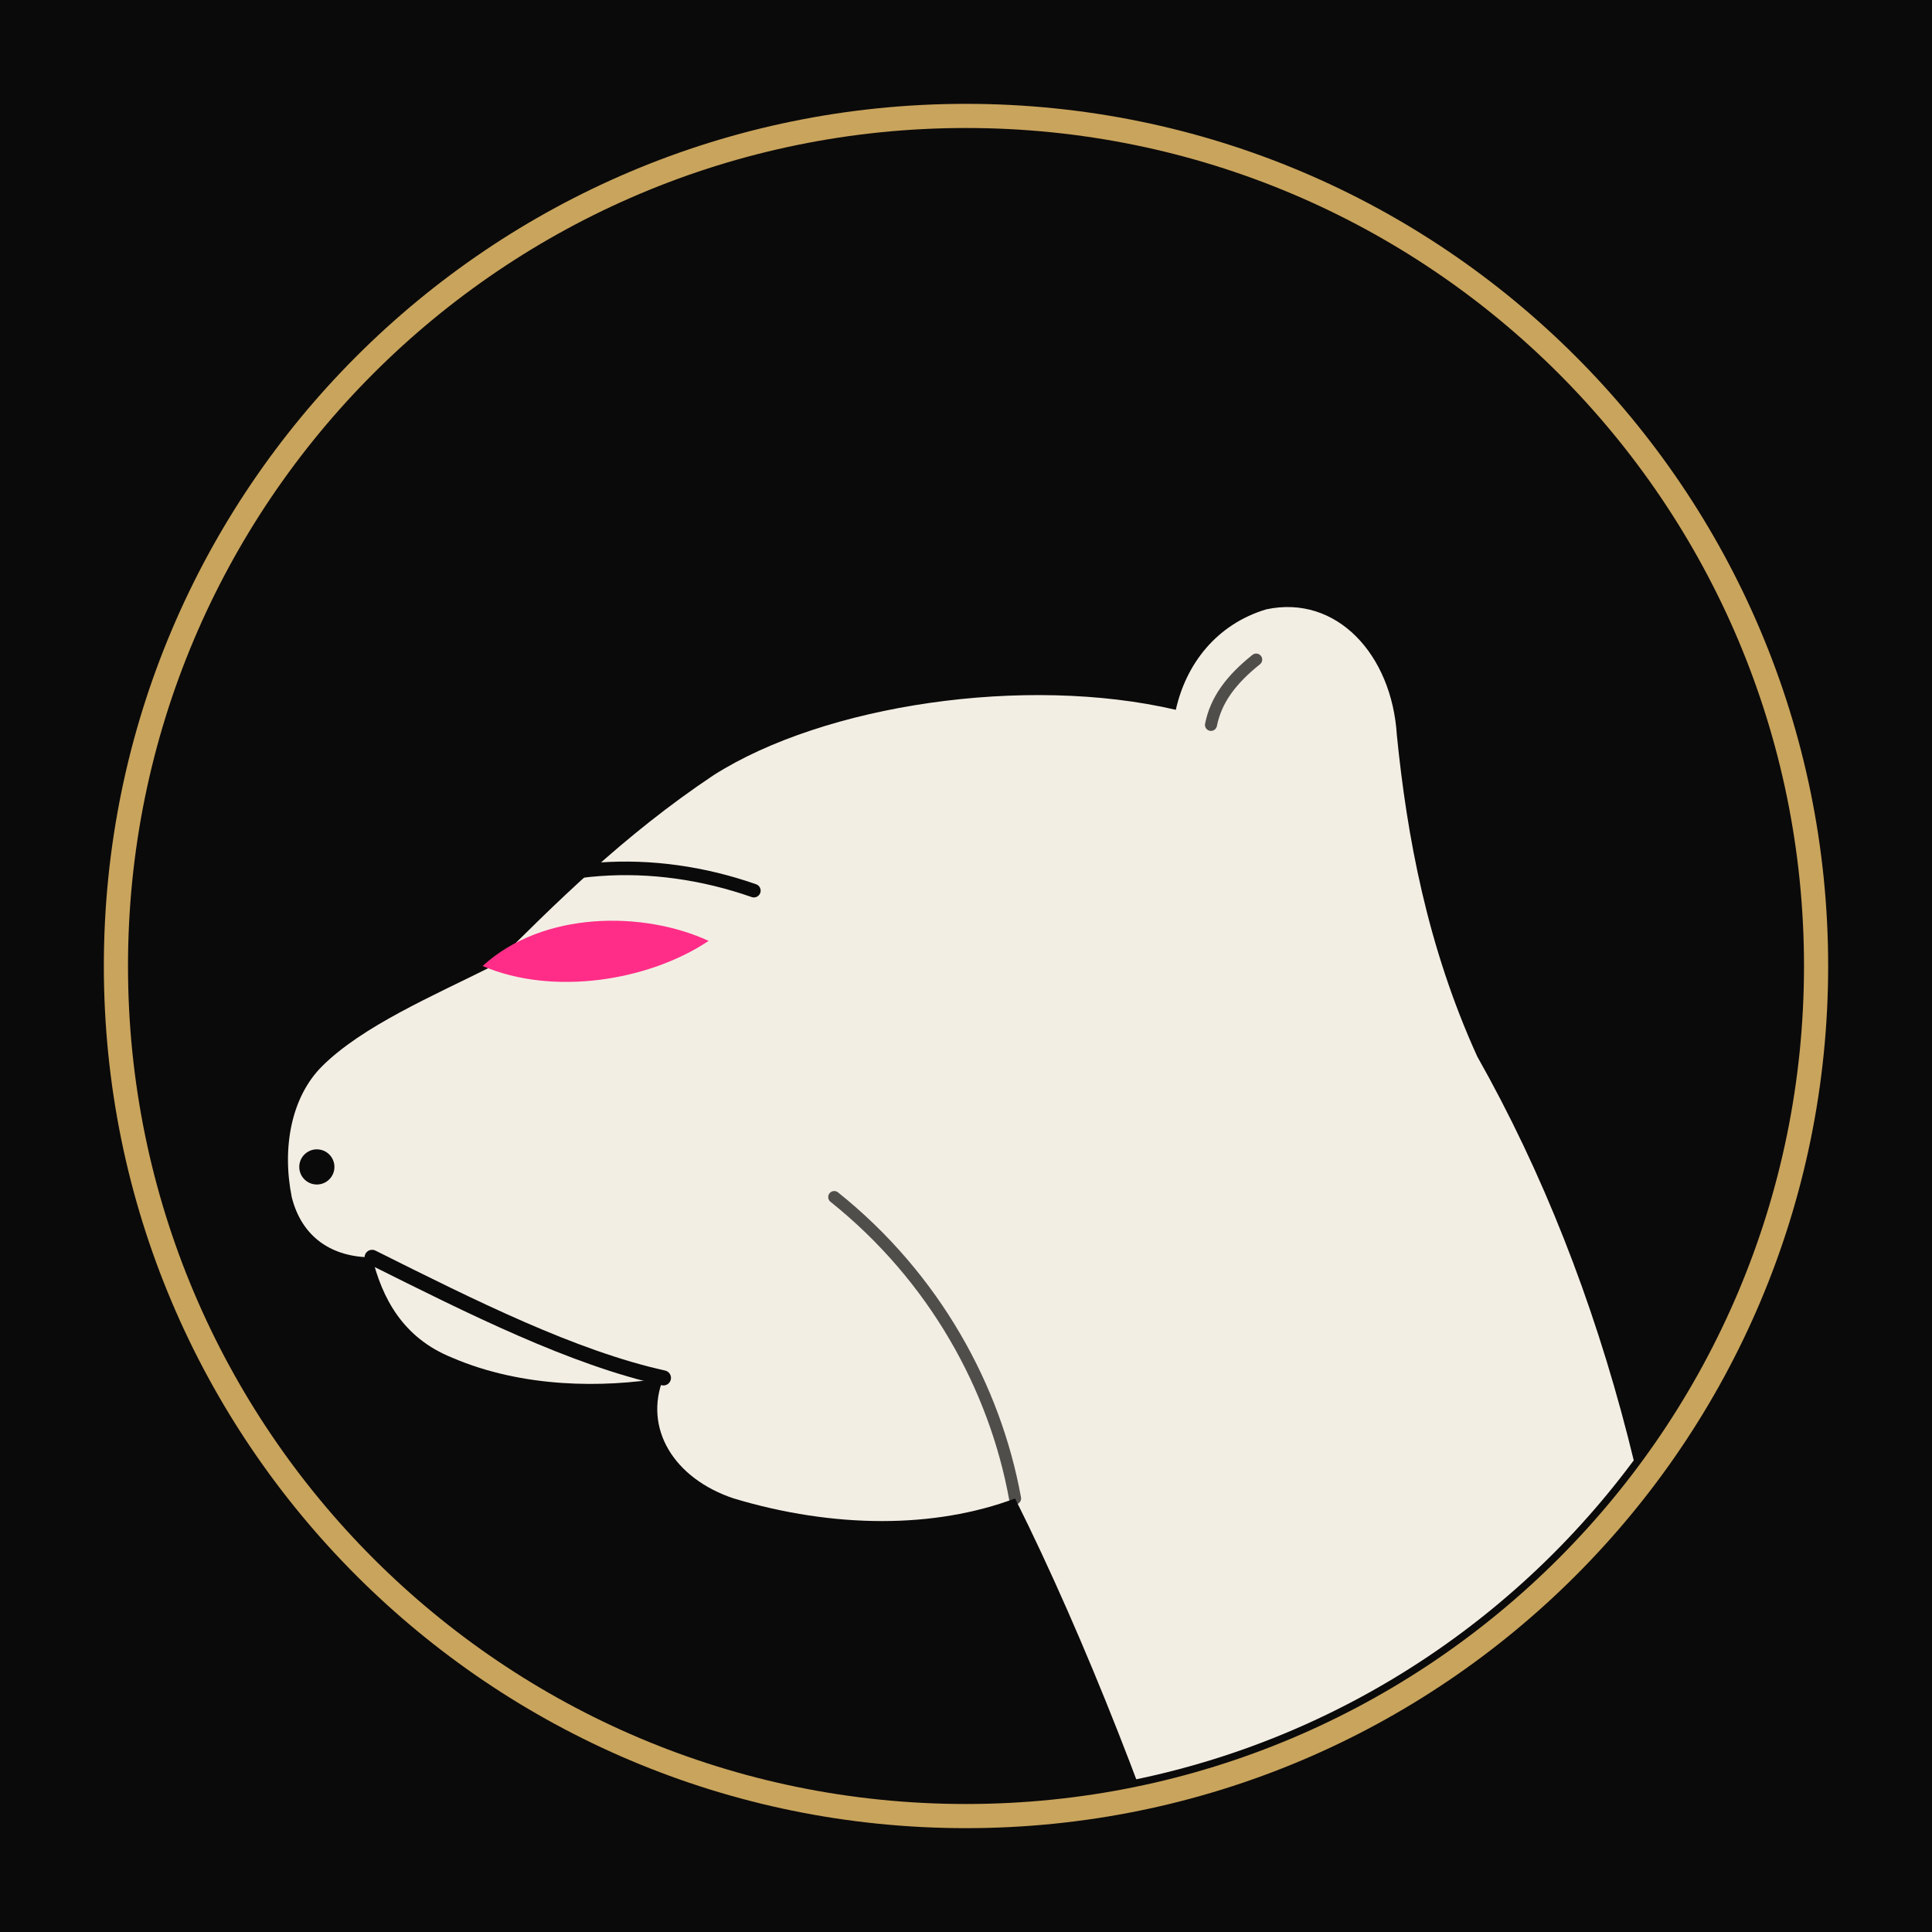
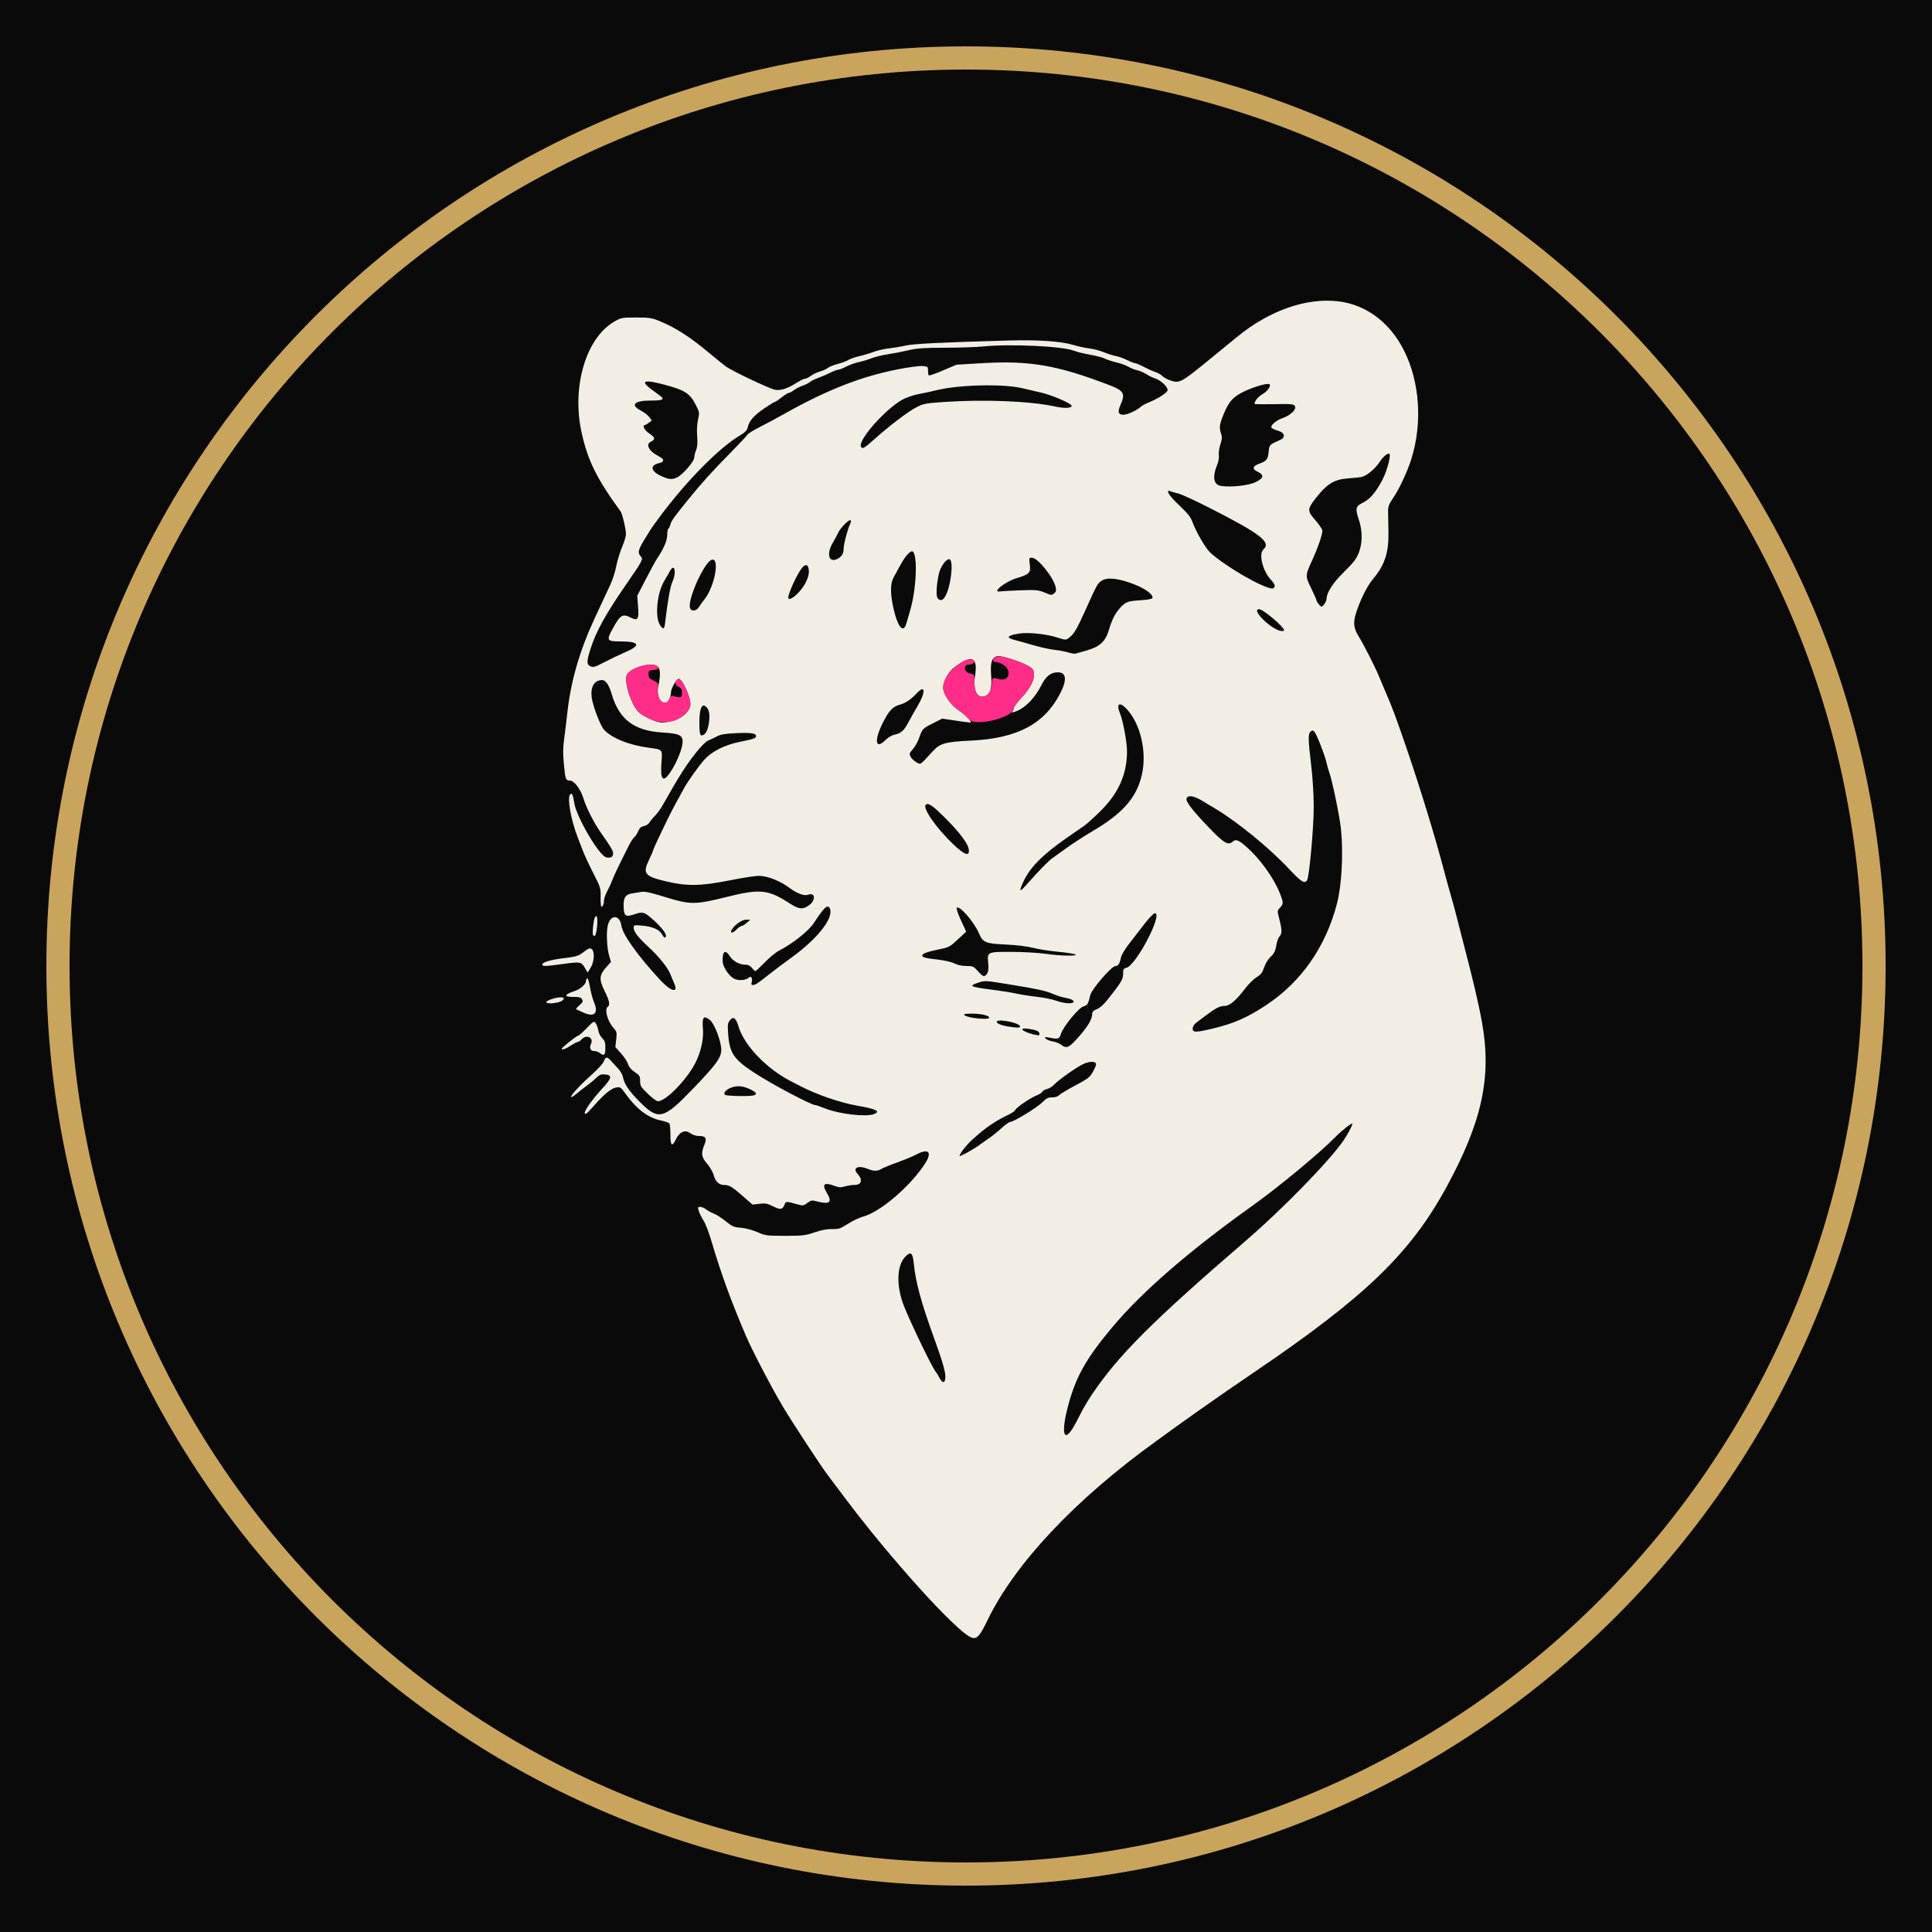
- <svg xmlns="http://www.w3.org/2000/svg" viewBox="0 0 400 400">
+ <svg xmlns="http://www.w3.org/2000/svg" viewBox="0 0 1200 1200">
  <defs>
    <linearGradient id="brass" x1="0" y1="0" x2="0" y2="1">
      <stop offset="0" stop-color="#EBD39A" />
      <stop offset=".45" stop-color="#C39A4E" />
      <stop offset=".55" stop-color="#A9823A" />
      <stop offset="1" stop-color="#E2C27E" />
    </linearGradient>
    <linearGradient id="steel" x1="0" y1="0" x2="0" y2="1">
      <stop offset="0" stop-color="#FFFFFF" />
      <stop offset=".48" stop-color="#C9CCD1" />
      <stop offset=".52" stop-color="#9EA3AA" />
      <stop offset="1" stop-color="#E9EBEE" />
    </linearGradient>
-     <clipPath id="c">
-       <circle cx="200" cy="200" r="172" />
-     </clipPath>
  </defs>
-   <rect width="400" height="400" fill="#0B0A0A" />
-   <circle cx="200" cy="200" r="176" fill="none" stroke="#C9A45C" stroke-width="5" />
-   <g clip-path="url(#c)">
-     <g transform="translate(-2,44) scale(1.04)">
-       <path d="M338 330 C336 270,322 214,296 168 C286 146,282 124,280 104 C279 88,268 76,254 79 C244 82,238 90,236 99 C206 92,166 98,144 112 C126 124,112 138,100 150 C88 156,74 162,66 170 C60 176,58 186,60 196 C62 204,68 208,76 208 C78 216,82 224,92 228 C106 234,122 234,134 232 C130 242,136 252,148 256 C168 262,188 262,204 256 C218 284,232 320,242 352 Z" fill="#F3EEE4" />
-       <path d="M98 150 C110 139,130 139,143 145 C131 153,112 156,98 150 Z" fill="#FF2D87" />
-       <path d="M76 208 C96 218,116 228,134 232" fill="none" stroke="#0B0A0A" stroke-width="3" stroke-linecap="round" />
-       <path d="M168 196 C188 212,200 234,204 256" fill="none" stroke="#0B0A0A" stroke-width="2.4" stroke-linecap="round" opacity=".7" />
-       <path d="M252 89 C247 93,244 97,243 102" fill="none" stroke="#0B0A0A" stroke-width="2.4" stroke-linecap="round" opacity=".7" />
-       <path d="M92 140 C110 129,132 128,152 135" fill="none" stroke="#0B0A0A" stroke-width="2.7" stroke-linecap="round" />
-       <circle cx="65" cy="190" r="3.5" fill="#0B0A0A" />
-     </g>
+   <rect width="1200" height="1200" fill="#0B0A0A" />
+   <circle cx="600.0" cy="600.0" r="564.0" fill="none" stroke="#C9A45C" stroke-width="14.4" />
+   <g transform="translate(132.0,120.0) scale(0.8)">
+     <path d="M589.00 1121.27C577.62 1116.89 525.77 1059.52 490.24 1012.00C484.69 1004.58 479.28 997.38 478.21 996.00C473.03 989.31 450.41 954.83 442.66 941.81C434.13 927.50 418.78 898.06 414.07 887.00C402.26 859.27 395.08 839.56 387.48 814.00C385.43 807.12 382.71 799.92 381.43 798.00C379.12 794.51 377.00 789.70 377.00 787.93C377.00 786.30 380.64 786.93 383.32 789.04C384.74 790.16 387.37 791.58 389.16 792.20C390.95 792.83 395.03 795.45 398.24 798.04C403.46 802.24 404.72 802.78 410.28 803.24C413.98 803.54 419.14 804.91 423.00 806.61C429.20 809.34 430.18 809.47 444.50 809.49C458.20 809.50 460.19 809.26 467.50 806.79C472.93 804.95 477.29 804.13 481.07 804.24C486.05 804.39 487.37 803.95 493.43 800.12C497.17 797.76 502.39 795.27 505.04 794.58C518.33 791.13 541.92 770.96 553.21 753.38C559.04 744.30 555.91 741.24 546.14 746.49C543.59 747.85 537.00 750.58 531.50 752.55C526.00 754.51 520.50 756.77 519.29 757.56C516.45 759.40 513.16 759.38 508.65 757.50C501.32 754.44 496.58 756.72 500.75 761.30C505.09 766.08 504.00 770.00 498.33 770.00C496.35 770.00 493.01 770.52 490.90 771.15C487.75 772.09 486.30 772.00 482.75 770.65C474.76 767.60 472.86 769.44 477.00 776.23C481.37 783.40 479.14 785.37 469.53 782.80C465.37 781.69 464.80 781.77 461.84 783.96C458.85 786.17 458.36 786.24 454.07 785.03C445.27 782.56 445.12 782.56 444.03 785.41C442.58 789.23 440.83 789.46 435.11 786.56C430.79 784.37 429.21 784.07 424.65 784.61L419.27 785.24L411.85 778.77C403.12 771.16 401.17 770.00 397.07 770.00C393.20 770.00 390.42 767.26 389.02 762.08C388.42 759.86 386.11 755.94 383.88 753.36C379.49 748.29 379.13 745.33 382.03 738.40C383.96 733.79 382.83 732.00 377.99 732.00C375.40 732.00 372.87 731.22 371.02 729.85C366.92 726.82 362.63 728.65 359.70 734.67C356.75 740.75 355.50 739.63 355.50 730.91C355.50 726.83 355.15 722.97 354.73 722.32C354.31 721.67 351.39 720.60 348.23 719.96C337.98 717.85 329.14 711.10 320.13 698.49C317.00 694.10 316.53 693.81 313.30 694.34C309.53 694.95 303.77 699.74 295.68 708.99C290.62 714.78 289.00 715.97 289.00 713.94C289.00 711.81 295.54 702.74 302.48 695.24C310.11 687.01 310.58 684.67 304.70 684.19C301.65 683.94 300.37 684.42 298.09 686.69C296.54 688.23 293.12 691.08 290.50 693.00C287.88 694.92 284.20 697.80 282.33 699.38C280.46 700.97 278.71 702.04 278.44 701.77C277.57 700.90 285.27 692.49 294.17 684.60C299.10 680.23 303.28 675.65 303.86 673.96C305.13 670.34 306.40 670.24 309.29 673.53C310.50 674.93 312.97 677.60 314.76 679.48C316.56 681.36 318.30 684.38 318.64 686.20C319.62 691.57 323.32 697.05 331.59 705.36C346.25 720.12 349.99 719.22 372.91 695.42C391.18 676.45 395.00 671.18 395.00 664.98C395.00 658.66 389.70 644.70 386.28 642.01C381.16 637.98 380.00 639.44 380.75 649.03C381.48 658.46 378.28 670.29 372.55 679.40C364.44 692.30 351.16 705.00 345.79 705.00C344.77 705.00 341.24 702.39 337.96 699.20C332.58 693.96 332.00 693.00 332.00 689.27C332.00 685.52 331.60 684.87 327.78 682.30C324.98 680.42 323.25 678.36 322.62 676.16C322.09 674.34 319.66 670.61 317.21 667.89L312.75 662.93L313.42 657.04C314.04 651.49 313.91 650.97 311.08 647.74C306.45 642.48 304.14 633.27 307.00 631.50C308.85 630.36 308.03 626.54 304.38 619.33C299.96 610.62 300.23 606.96 305.74 600.86L309.37 596.84L307.98 592.17C306.12 585.91 305.59 573.23 306.98 568.08C309.23 559.73 316.29 560.23 317.48 568.83C318.41 575.60 330.12 591.97 347.49 610.79C355.99 620.01 361.99 621.43 358.41 613.38C357.46 611.25 356.16 608.14 355.53 606.47C353.68 601.57 346.77 592.90 338.93 585.64C330.27 577.62 327.00 573.43 327.00 570.34C327.00 568.15 327.22 568.10 333.75 568.68C341.62 569.38 347.00 571.76 348.95 575.41C350.52 578.33 352.00 578.81 352.00 576.38C352.00 573.97 346.81 567.91 339.60 561.92C335.13 558.20 333.49 557.86 328.41 559.58C320.81 562.16 319.55 561.49 319.20 554.65C318.81 547.24 320.47 544.43 325.70 543.65C327.79 543.33 331.08 542.80 333.02 542.46C335.64 541.99 340.27 543.00 351.29 546.42C370.96 552.52 374.70 552.52 399.14 546.40C424.94 539.93 431.42 540.57 447.83 551.23C455.28 556.07 458.53 556.36 463.44 552.62C468.56 548.71 467.84 542.59 462.49 544.64C459.43 545.81 453.96 543.81 447.82 539.27C440.31 533.72 430.77 530.00 424.05 530.00C421.37 530.00 411.26 531.57 401.57 533.50C379.11 537.96 368.55 538.16 352.57 534.39C335.35 530.34 333.72 528.30 338.95 517.45C340.63 513.97 342.00 510.79 342.00 510.39C342.00 509.98 343.57 506.35 345.50 502.32C347.43 498.30 350.66 491.54 352.68 487.31C354.70 483.08 358.14 476.44 360.31 472.56C362.49 468.68 364.96 464.15 365.81 462.50C368.43 457.42 377.27 444.93 381.90 439.78C387.68 433.34 397.66 428.33 409.44 425.96C420.44 423.74 422.00 423.18 422.00 421.41C422.00 419.27 417.69 418.68 406.00 419.24C397.60 419.64 394.37 420.22 391.36 421.86C389.24 423.02 386.28 424.40 384.80 424.94C383.31 425.48 379.31 429.41 375.92 433.68C367.45 444.34 363.01 451.31 349.31 475.46C347.77 478.19 345.10 481.81 343.39 483.51C341.69 485.21 339.79 487.53 339.18 488.67C338.57 489.80 336.69 491.01 334.99 491.35C332.72 491.81 331.54 492.85 330.51 495.31C329.74 497.15 328.37 499.28 327.46 500.03C326.55 500.78 324.66 503.67 323.26 506.45C315.33 522.17 311.63 529.90 310.47 533.14C309.75 535.14 308.00 538.96 306.58 541.63C305.16 544.30 304.00 547.46 304.00 548.66C304.00 551.44 303.02 554.00 301.97 554.00C301.51 554.00 301.23 550.72 301.32 546.70C301.49 539.62 301.32 539.05 295.64 527.95C292.42 521.65 288.76 513.80 287.51 510.50C286.26 507.20 284.53 502.70 283.67 500.50C278.05 486.17 275.04 468.33 277.93 466.54C279.27 465.71 279.78 466.92 280.87 473.57C282.67 484.52 300.14 514.25 305.59 515.61C309.03 516.47 311.00 515.42 311.00 512.73C311.00 510.43 309.47 507.83 301.39 496.34C296.14 488.89 290.19 477.13 287.94 469.77C285.76 462.61 280.73 456.00 277.47 456.00C274.22 456.00 273.97 455.33 272.80 443.33C272.04 435.56 272.09 430.43 272.96 424.12C273.61 419.38 274.77 409.88 275.53 403.00C278.18 378.93 285.01 355.31 296.48 330.50C302.09 318.38 305.97 310.04 308.85 303.97C310.55 300.39 312.61 293.99 313.42 289.77C314.23 285.54 316.26 278.81 317.94 274.81C319.62 270.81 321.00 266.40 321.00 265.02C321.00 260.86 318.24 248.98 316.82 247.04C298.31 221.72 291.18 207.26 286.45 185.36C278.82 150.10 289.99 112.40 311.80 99.79C317.35 96.59 317.80 96.50 329.00 96.52C339.60 96.54 341.09 96.78 348.00 99.68C359.99 104.69 370.87 111.73 385.52 123.97C390.47 128.11 396.24 132.78 398.34 134.35C403.06 137.90 432.30 151.78 436.84 152.63C441.03 153.42 446.61 151.61 453.28 147.32C456.11 145.49 459.17 144.00 460.08 144.00C460.99 144.00 462.94 143.05 464.42 141.89C465.90 140.72 469.19 139.15 471.73 138.38C474.27 137.62 477.08 136.34 477.96 135.54C478.84 134.74 482.20 133.40 485.43 132.56C488.66 131.72 492.35 130.34 493.63 129.51C494.91 128.67 498.78 127.32 502.23 126.51C505.68 125.70 510.75 124.18 513.50 123.13C516.25 122.08 521.42 120.91 525.00 120.52C528.58 120.12 534.42 119.14 538.00 118.32C544.25 116.90 564.74 115.87 617.00 114.39C640.95 113.70 659.03 114.93 668.50 117.88C671.80 118.91 677.20 120.07 680.50 120.47C683.80 120.87 688.98 122.22 692.00 123.47C695.02 124.72 699.28 126.06 701.44 126.45C703.61 126.84 707.54 128.25 710.16 129.58C712.79 130.91 715.56 132.00 716.33 132.00C717.09 132.00 720.14 133.29 723.11 134.86C726.07 136.43 730.13 138.25 732.13 138.89C734.13 139.54 736.54 140.94 737.50 142.00C738.45 143.05 741.39 144.63 744.03 145.51C750.76 147.74 752.20 146.96 774.00 129.13C784.17 120.81 794.08 112.72 796.00 111.15C820.94 90.88 849.48 80.96 874.26 83.98C895.74 86.59 914.05 100.31 925.00 122.00C937.36 146.48 939.53 178.64 930.69 206.59C927.52 216.62 921.19 230.07 916.31 237.15C913.35 241.45 912.64 243.38 912.69 247.00C912.73 249.47 912.86 256.23 912.98 262.00C913.34 278.99 910.32 288.40 900.84 299.77C896.43 305.07 891.38 315.12 888.05 325.26C885.37 333.41 885.84 337.78 890.12 344.53C893.67 350.12 903.21 369.00 905.89 375.71C906.94 378.35 909.46 384.32 911.49 389.00C916.11 399.61 919.41 408.54 927.42 432.00C937.88 462.61 949.51 500.68 956.01 525.50C957.73 532.10 960.22 541.10 961.53 545.50C962.83 549.90 964.78 557.10 965.86 561.50C966.93 565.90 969.47 575.80 971.51 583.50C978.52 610.09 983.08 629.55 985.66 644.00C993.20 686.19 985.73 720.78 958.13 771.48C929.98 823.19 894.76 857.10 808.50 915.54C800.25 921.13 791.48 927.13 789.00 928.88C786.52 930.63 783.38 932.82 782.00 933.75C777.50 936.77 752.60 954.36 748.41 957.46C746.16 959.13 739.01 964.33 732.51 969.00C670.12 1013.87 623.00 1063.89 601.78 1107.76C595.54 1120.66 593.38 1122.95 589.00 1121.27ZM667.65 959.25C669.29 956.64 672.05 951.56 673.77 947.97C675.49 944.39 679.42 937.69 682.49 933.10C702.98 902.49 729.53 875.94 802.54 813.03C830.96 788.55 866.67 751.90 878.09 735.50C881.18 731.07 885.00 723.83 885.00 722.42C885.00 721.24 876.14 728.20 871.50 733.02C860.42 744.53 827.66 771.67 807.50 786.04C758.27 821.14 721.75 852.80 698.54 880.50C678.01 905.01 670.09 919.19 664.06 942.27C658.92 961.93 660.69 970.31 667.65 959.25ZM569.00 918.87C569.00 914.74 566.57 906.40 560.43 889.50C550.17 861.27 545.88 845.49 544.42 830.67C543.62 822.56 542.13 821.40 537.95 825.61C531.07 832.52 530.68 848.66 536.99 864.42C542.46 878.05 558.89 912.07 561.40 914.94C562.15 915.80 563.50 917.96 564.41 919.75C566.78 924.44 569.00 924.02 569.00 918.87ZM595.50 738.93C597.70 737.28 601.30 734.73 603.50 733.26C605.70 731.78 609.84 728.43 612.69 725.79C615.54 723.16 618.61 721.00 619.50 721.00C622.12 721.00 640.18 709.93 644.29 705.81C647.36 702.72 648.80 702.00 651.92 702.00C654.16 702.00 656.29 701.36 657.04 700.46C657.74 699.61 663.40 696.21 669.60 692.90C679.58 687.59 681.19 686.36 683.44 682.32C684.85 679.81 686.00 677.14 686.00 676.39C686.00 673.98 681.41 673.72 676.55 675.88C671.37 678.17 656.78 688.42 653.12 692.35C651.82 693.75 649.42 695.19 647.81 695.54C646.19 695.90 644.64 696.79 644.36 697.52C644.07 698.25 642.08 699.55 639.92 700.41C634.92 702.42 624.00 709.85 623.27 711.75C622.96 712.54 620.86 714.07 618.61 715.14C607.77 720.28 600.38 725.32 590.14 734.55C585.55 738.69 580.00 745.77 580.00 747.49C580.00 748.36 591.15 742.20 595.50 738.93ZM513.43 715.02C519.06 712.89 515.32 710.97 500.63 708.46C487.66 706.24 468.61 699.69 456.50 693.29C454.85 692.41 452.15 691.03 450.50 690.22C430.92 680.58 412.87 662.04 408.39 646.95C406.43 640.34 404.38 638.82 401.76 642.03C400.00 644.20 399.83 645.48 400.32 652.50C401.36 667.33 404.52 672.20 419.61 682.22C432.99 691.10 464.76 708.00 468.08 708.00C468.67 708.00 472.14 709.19 475.78 710.65C486.49 714.93 507.31 717.35 513.43 715.02ZM420.42 700.39C422.92 699.43 422.29 698.19 418.25 696.14C412.80 693.38 408.69 692.74 404.24 693.93C399.31 695.26 395.86 698.67 398.04 700.05C399.66 701.07 417.92 701.35 420.42 700.39ZM300.56 667.47C299.49 666.66 297.56 666.00 296.28 666.00C293.36 666.00 292.38 663.66 293.90 660.32C296.11 655.48 290.26 652.85 286.50 657.00C285.50 658.10 284.16 659.00 283.52 659.00C282.87 659.00 280.25 660.39 277.68 662.09C272.76 665.35 269.09 665.74 272.56 662.64C276.95 658.72 283.25 654.00 284.10 654.00C284.59 654.00 287.48 651.41 290.52 648.25C295.69 642.86 296.12 642.61 297.44 644.34C298.22 645.36 299.14 647.89 299.50 649.98C299.85 652.07 301.23 654.81 302.57 656.07C304.55 657.93 305.00 659.33 305.00 663.67C305.00 669.36 304.09 670.14 300.56 667.47ZM672.50 655.03C679.62 646.95 682.93 641.32 682.97 637.23C682.99 635.68 683.88 634.62 685.75 633.91C689.49 632.49 692.24 629.81 698.96 621.00C706.16 611.56 707.00 609.96 707.00 605.58C707.00 602.63 707.42 601.93 709.50 601.41C717.15 599.49 738.27 559.00 731.62 559.00C730.72 559.00 727.17 562.64 723.74 567.09C720.31 571.55 714.90 578.53 711.72 582.62C708.54 586.70 705.67 591.50 705.33 593.27C704.45 597.94 703.17 600.00 701.17 600.00C698.04 600.00 682.47 618.00 681.41 622.85C679.98 629.37 679.30 630.48 676.23 631.36C672.46 632.44 660.69 646.76 658.74 652.64C657.35 656.80 656.77 656.99 649.56 655.60C646.12 654.93 645.78 655.03 646.87 656.34C647.55 657.17 650.00 658.16 652.31 658.55C654.61 658.94 657.57 660.10 658.88 661.13C663.06 664.41 665.02 663.53 672.50 655.03ZM642.00 652.48C642.00 650.70 639.21 649.51 633.25 648.74C623.48 647.48 631.00 652.31 641.25 653.89C641.66 653.95 642.00 653.31 642.00 652.48ZM776.50 648.59C792.98 644.66 803.35 640.10 818.19 630.27C845.37 612.27 864.32 585.05 873.03 551.50C876.72 537.32 878.06 512.47 876.15 493.85C875.13 483.91 869.23 455.36 866.96 449.40C866.41 447.94 865.50 444.74 864.95 442.29C863.60 436.27 857.17 419.84 855.47 418.09C854.35 416.93 853.82 416.90 852.55 417.96C850.51 419.65 850.58 423.91 852.98 444.00C854.15 453.73 854.97 466.93 854.98 476.16C855.00 492.20 851.62 529.97 849.87 533.24C848.08 536.59 845.46 534.95 835.32 524.15C820.39 508.24 796.01 488.32 778.75 477.94C776.41 476.54 771.68 473.69 768.24 471.63C761.48 467.57 756.79 467.05 756.18 470.30C755.73 472.65 761.51 479.98 774.22 493.17C785.26 504.63 788.61 506.57 792.04 503.46C794.50 501.24 796.61 502.09 803.27 507.98C813.41 516.96 824.05 531.82 828.65 543.44C831.55 550.76 831.56 551.77 828.79 554.72C826.59 557.07 826.58 557.11 828.30 563.79C830.44 572.14 830.45 574.85 828.35 577.16C827.45 578.17 826.33 581.35 825.87 584.23C825.23 588.32 824.29 590.20 821.61 592.72C819.60 594.62 817.47 598.07 816.49 601.04C815.13 605.12 813.95 606.65 810.50 608.81C808.14 610.29 804.14 614.26 801.61 617.63C795.01 626.42 789.65 631.00 785.95 631.00C781.38 631.00 778.67 632.59 763.75 644.04C762.09 645.32 761.00 647.11 761.00 648.58C761.00 651.73 763.33 651.73 776.50 648.59ZM627.00 646.95C627.00 645.39 621.28 643.34 614.75 642.55C605.54 641.44 607.63 645.30 617.08 646.87C624.73 648.14 627.00 648.15 627.00 646.95ZM603.00 640.10C603.00 638.44 596.78 637.00 589.65 637.00C584.34 637.00 582.88 637.28 583.75 638.15C585.98 640.38 603.00 642.10 603.00 640.10ZM287.50 635.95C285.30 634.91 283.05 633.89 282.50 633.69C281.95 633.48 282.96 632.08 284.74 630.58C287.42 628.31 287.80 627.50 286.96 625.92C286.12 624.35 284.82 624.00 279.84 624.00C272.51 624.00 273.01 622.15 281.06 619.48C285.81 617.90 290.00 614.12 290.00 611.42C290.00 610.71 290.41 609.87 290.91 609.56C291.41 609.25 292.36 612.26 293.02 616.25C293.68 620.24 295.13 625.66 296.25 628.29C299.91 636.92 296.28 640.10 287.50 635.95ZM259.20 627.88C259.73 626.26 269.53 623.61 271.80 624.47C273.20 625.01 273.19 625.24 271.73 626.70C269.56 628.87 258.53 629.91 259.20 627.88ZM668.47 628.05C669.23 626.81 666.50 625.44 661.50 624.56C659.30 624.17 655.02 622.78 652.00 621.47C646.81 619.22 640.74 617.90 619.50 614.43C599.65 611.19 599.92 611.21 594.84 612.83C586.50 615.50 587.91 616.22 606.00 618.50C612.33 619.30 620.42 620.61 624.00 621.41C627.58 622.21 634.77 623.34 640.00 623.92C645.23 624.49 651.98 625.85 655.00 626.95C660.88 629.06 667.51 629.61 668.47 628.05ZM422.22 613.88C423.37 613.27 427.51 610.21 431.41 607.08C435.31 603.96 443.44 597.84 449.47 593.48C469.67 578.88 482.23 562.97 479.39 555.58C477.87 551.62 474.90 554.23 466.93 566.54C462.89 572.77 450.25 582.79 439.67 588.16C437.38 589.32 432.50 593.36 428.83 597.13C425.15 600.91 421.84 604.00 421.47 604.00C421.09 604.00 419.90 602.88 418.82 601.50C417.52 599.84 415.86 599.00 413.90 599.00C409.15 599.00 404.30 596.43 401.81 592.59C398.17 586.97 396.00 588.21 396.00 595.93C396.00 599.97 399.90 606.42 404.15 609.39C407.07 611.44 412.90 611.46 415.79 609.44C417.81 608.02 418.07 608.02 418.61 609.44C418.94 610.30 418.97 611.63 418.68 612.40C417.70 614.94 419.13 615.54 422.22 613.88ZM601.34 605.92C602.39 604.42 602.65 602.20 602.26 597.94C601.45 588.96 601.38 588.99 620.37 589.03C629.24 589.05 641.00 589.72 646.50 590.51C657.97 592.17 672.42 592.48 669.90 591.00C669.02 590.49 662.94 589.56 656.40 588.94C649.85 588.32 641.12 586.95 637.00 585.89C632.44 584.71 624.08 583.70 615.68 583.32C599.91 582.59 598.14 581.83 594.94 574.36C591.24 565.73 579.88 552.72 577.84 554.76C577.34 555.26 578.71 559.43 581.05 564.49L585.14 573.34L579.32 578.74C572.07 585.47 572.15 585.43 562.71 587.37C554.65 589.03 551.00 590.45 551.00 591.93C551.00 593.29 553.52 593.93 563.16 595.02C568.28 595.60 573.82 596.89 576.04 598.02C578.48 599.27 581.91 600.00 585.30 600.00C590.30 600.00 590.92 600.27 594.26 604.00C598.36 608.56 599.31 608.82 601.34 605.92ZM289.15 601.53C286.29 596.68 285.72 596.58 272.44 598.40C258.81 600.28 256.00 600.37 256.00 598.95C256.00 597.07 262.35 595.18 273.03 593.89C281.63 592.86 284.12 592.16 287.00 589.98C292.27 585.99 292.96 585.72 294.54 587.04C296.86 588.96 296.34 596.85 293.60 601.30L291.26 605.11L289.15 601.53ZM295.48 575.96C294.68 574.68 295.83 563.90 296.95 562.08C298.50 559.57 299.23 563.03 298.53 569.57C297.86 575.86 296.79 578.09 295.48 575.96ZM407.00 571.50C408.29 570.12 409.92 569.00 410.62 569.00C411.32 569.00 413.15 567.89 414.69 566.53L417.50 564.06L414.28 564.03C410.98 564.00 405.00 568.27 402.93 572.14C401.42 574.96 404.15 574.53 407.00 571.50ZM631.72 537.15C641.62 525.94 648.90 518.48 652.00 516.35C653.92 515.03 657.30 512.60 659.50 510.94C665.20 506.66 675.43 499.92 683.00 495.47C706.62 481.57 717.33 469.45 721.46 451.90C725.67 434.04 720.56 411.84 709.57 400.26C704.15 394.55 701.46 396.37 704.51 403.68C706.89 409.38 710.00 426.17 710.00 433.34C710.00 451.06 703.46 465.80 689.45 479.68C684.35 484.73 678.44 490.04 676.33 491.46C674.23 492.89 670.92 495.16 669.00 496.50C667.08 497.84 664.15 499.88 662.50 501.03C643.87 514.00 634.20 523.97 629.16 535.38C626.01 542.49 626.62 542.92 631.72 537.15ZM587.19 509.61C586.72 505.26 580.33 496.61 569.72 485.98C559.11 475.35 555.66 472.94 553.75 474.85C551.16 477.44 561.86 492.84 574.93 505.31C583.95 513.92 587.80 515.27 587.19 509.61ZM355.67 449.24C360.44 442.08 365.00 430.74 365.00 426.03C365.00 420.73 362.32 419.49 349.09 418.69C327.37 417.36 315.72 408.56 310.03 389.19C307.89 381.90 305.28 378.00 302.57 378.00C296.45 378.00 293.38 383.05 294.37 391.48C295.07 397.44 301.06 413.28 303.78 416.36C309.63 422.98 323.56 428.61 339.00 430.58C349.53 431.93 349.36 431.72 348.56 441.96C347.48 455.72 349.77 458.07 355.67 449.24ZM552.83 440.18C554.30 438.63 557.07 435.64 558.98 433.53C564.82 427.08 568.72 425.97 588.81 425.01C624.70 423.30 645.81 412.18 658.04 388.54C663.58 377.84 662.97 372.00 656.33 372.00C650.77 372.00 647.05 374.95 643.35 382.30C638.74 391.44 631.45 399.13 624.72 401.93C621.85 403.12 620.07 403.53 620.75 402.85C621.44 402.16 622.00 400.82 622.00 399.87C622.00 398.92 624.49 395.53 627.52 392.34C636.12 383.33 639.63 374.91 636.92 369.84C635.01 366.28 612.46 358.12 608.62 359.59C604.82 361.05 603.80 364.78 604.53 374.50C605.31 384.96 603.78 389.51 599.11 390.69C593.25 392.16 590.31 385.43 592.04 374.55C594.40 359.79 589.28 357.87 575.60 368.40C570.62 372.24 566.54 380.72 567.42 385.42C568.35 390.41 573.84 397.94 578.84 401.12C584.12 404.46 590.43 411.00 588.38 411.00C587.61 411.00 582.38 410.31 576.76 409.46L566.53 407.93L559.06 411.71C551.18 415.71 551.15 415.74 548.46 423.36C547.52 426.03 545.39 429.76 543.73 431.65C540.95 434.82 540.82 435.30 542.07 437.62C543.30 439.93 547.29 442.86 549.33 442.96C549.78 442.98 551.36 441.73 552.83 440.18ZM522.47 424.59C524.35 422.72 527.37 420.87 529.19 420.49C534.40 419.41 536.76 417.39 540.04 411.23C541.72 408.08 545.08 402.12 547.51 398.00C553.89 387.18 553.44 381.11 546.79 388.23C542.38 392.95 538.04 395.91 533.91 397.03C528.10 398.59 525.22 401.61 520.46 411.09C513.48 424.98 514.60 432.47 522.47 424.59ZM381.72 420.19C385.37 417.87 387.23 404.21 384.44 400.22C380.53 394.64 378.00 398.78 378.00 410.77C378.00 420.82 378.55 422.21 381.72 420.19ZM358.04 409.40C365.39 407.21 371.00 401.67 371.00 396.59C371.00 390.68 364.63 377.00 361.88 377.00C360.32 377.00 356.00 384.49 356.00 387.19C356.00 390.63 354.16 394.72 352.29 395.44C347.75 397.19 344.35 389.71 346.19 382.00C347.99 374.48 347.72 369.01 345.47 367.31C340.59 363.63 323.56 368.63 321.56 374.32C319.65 379.75 324.58 395.65 330.19 402.18C333.22 405.71 344.55 411.00 349.07 411.00C351.03 411.00 355.07 410.28 358.04 409.40ZM305.15 363.66C309.74 361.28 316.99 357.82 321.25 355.98C332.89 350.96 331.19 348.00 316.67 348.00C306.12 348.00 305.67 347.25 310.66 338.16C316.63 327.30 318.27 326.29 324.73 329.51C330.25 332.27 331.14 330.95 330.42 321.13L329.78 312.50L336.50 299.50C340.20 292.35 343.99 285.38 344.94 284.00C350.10 276.44 353.00 269.83 353.00 265.57C353.00 263.12 353.40 260.87 353.89 260.57C354.38 260.27 355.08 258.83 355.44 257.37C356.20 254.37 358.11 251.69 369.81 237.27C379.92 224.81 387.77 216.14 402.85 200.82C409.17 194.40 414.74 188.43 415.23 187.55C415.72 186.68 419.80 184.11 424.30 181.85C428.80 179.59 437.89 174.71 444.49 171.01C476.98 152.81 502.77 142.65 530.85 136.99C539.30 135.29 548.30 134.03 550.85 134.20C555.34 134.49 555.50 134.61 555.50 137.66C555.50 139.40 555.78 141.11 556.12 141.45C556.46 141.79 561.44 140.07 567.19 137.61L577.63 133.15L597.63 131.97C634.60 129.80 656.13 133.54 696.79 149.20C707.53 153.34 708.80 155.68 705.00 164.28C702.56 169.78 703.18 172.00 707.15 172.00C710.34 172.00 717.31 168.85 720.50 165.97C721.60 164.97 724.52 163.36 727.00 162.39C733.28 159.93 740.68 155.26 741.44 153.31C742.30 151.05 736.61 145.34 732.07 143.91C730.11 143.29 726.92 141.75 725.00 140.49C723.08 139.22 719.92 137.87 718.00 137.49C716.08 137.10 713.03 135.89 711.23 134.80C709.43 133.71 705.25 132.18 701.93 131.41C698.61 130.63 694.54 129.30 692.88 128.44C691.22 127.58 685.98 126.20 681.23 125.37C676.49 124.54 671.03 123.21 669.10 122.40C660.54 118.82 620.07 116.85 598.50 118.97C593.00 119.51 579.50 119.96 568.50 119.98C552.40 120.01 546.94 120.38 540.50 121.92C536.10 122.96 528.91 124.36 524.53 125.01C520.14 125.67 514.34 127.08 511.64 128.14C508.93 129.21 504.42 130.57 501.61 131.16C498.80 131.76 494.48 133.32 492.01 134.62C489.54 135.93 486.81 137.00 485.95 137.00C485.10 137.00 482.17 138.11 479.45 139.46C476.73 140.81 472.50 142.63 470.05 143.49C467.60 144.35 464.88 145.70 464.00 146.50C463.12 147.30 460.48 148.62 458.14 149.45C455.79 150.28 452.71 151.87 451.30 152.98C449.89 154.09 448.18 155.00 447.51 155.00C446.83 155.00 444.31 156.57 441.89 158.49C439.48 160.41 437.14 161.98 436.70 161.99C436.27 162.00 432.58 164.25 428.51 166.99C420.42 172.46 416.58 176.80 415.55 181.66C415.03 184.12 413.66 185.55 409.32 188.16C393.33 197.77 368.84 222.50 348.40 249.67C344.60 254.71 340.73 260.11 339.78 261.67C338.83 263.23 337.50 265.40 336.81 266.50C330.27 276.97 329.74 278.95 332.61 282.12C334.48 284.19 333.91 285.26 321.10 303.80C305.10 326.95 297.76 340.27 293.41 354.00C290.56 362.98 290.43 365.57 292.75 366.92C295.46 368.50 296.24 368.29 305.15 363.66ZM678.82 355.00C689.12 352.01 693.32 348.03 696.09 338.64C698.38 330.89 700.87 326.08 704.91 321.66C708.89 317.31 710.80 316.62 720.42 316.04C725.92 315.71 729.49 315.05 729.73 314.33C730.60 311.68 724.36 307.04 715.15 303.50C703.43 298.99 694.81 298.04 690.50 300.77C687.18 302.87 686.83 303.50 677.87 323.39C671.03 338.58 668.79 342.36 664.97 345.19C662.50 347.02 662.31 347.02 656.07 345.02C647.12 342.16 633.31 340.75 625.95 341.93C616.58 343.44 615.72 345.09 623.29 347.02C625.61 347.61 632.00 349.39 637.50 350.99C643.00 352.58 650.29 354.18 653.71 354.54C657.12 354.89 661.85 355.79 664.21 356.52C666.57 357.25 669.17 357.69 670.00 357.49C670.83 357.29 674.79 356.17 678.82 355.00ZM832.00 339.38C832.00 336.77 815.70 323.00 812.61 323.00C805.60 323.00 823.03 339.76 830.25 339.95C831.21 339.98 832.00 339.72 832.00 339.38ZM351.37 333.75C353.27 317.18 355.34 305.47 357.01 301.80C360.53 294.02 358.61 286.58 354.92 293.75C354.15 295.26 352.32 298.42 350.87 300.77C345.16 309.99 343.25 328.97 347.41 335.25C349.92 339.04 350.80 338.71 351.37 333.75ZM537.85 336.25C538.36 335.29 540.25 329.10 542.05 322.50C546.92 304.62 547.48 278.00 542.98 278.00C542.39 278.00 540.75 279.24 539.35 280.75C537.06 283.21 535.60 285.65 528.65 298.61C526.10 303.38 526.17 311.54 528.89 323.21C531.71 335.37 535.45 340.80 537.85 336.25ZM377.70 321.25C378.66 319.74 380.67 316.93 382.18 315.00C390.14 304.80 394.04 282.13 387.39 284.68C381.61 286.90 368.91 315.11 370.66 321.83C371.50 325.01 375.52 324.69 377.70 321.25ZM863.44 318.78C864.30 317.56 865.00 315.62 865.00 314.47C865.00 310.32 870.10 302.32 877.10 295.49C881.04 291.64 885.26 287.15 886.48 285.50C892.53 277.33 893.86 265.11 889.98 253.44C887.08 244.74 887.50 242.98 893.08 240.31C898.57 237.69 903.40 232.02 908.39 222.36C911.84 215.67 915.07 203.73 913.77 202.44C912.67 201.34 908.76 204.52 906.14 208.64C902.64 214.13 895.67 219.81 891.70 220.41C889.94 220.68 885.20 221.15 881.17 221.46C870.63 222.28 864.98 225.85 856.18 237.27C849.96 245.35 849.94 246.68 855.96 253.55C858.76 256.75 861.31 260.39 861.62 261.63C862.17 263.83 858.47 274.77 853.55 285.50C848.36 296.81 848.35 297.17 852.90 306.54C855.16 311.17 857.00 315.32 857.00 315.76C857.00 317.03 860.03 321.00 861.00 321.00C861.49 321.00 862.59 320.00 863.44 318.78ZM568.53 313.60C573.04 306.70 575.74 285.40 572.23 284.24C569.93 283.48 565.21 289.78 563.99 295.27C562.03 304.02 561.58 312.78 562.99 314.48C564.79 316.66 566.72 316.36 568.53 313.60ZM452.70 312.25C458.70 306.97 463.00 299.30 463.00 293.89C463.00 288.52 460.83 287.21 457.82 290.75C454.07 295.17 447.00 310.46 447.00 314.16C447.00 315.83 449.64 314.95 452.70 312.25ZM653.46 310.65C654.90 309.60 655.16 308.56 654.64 305.97C653.15 298.49 640.72 283.00 636.22 283.00C633.94 283.00 633.88 283.20 634.53 288.41C635.33 294.81 634.25 295.90 624.01 299.00C615.07 301.70 604.42 310.44 611.61 309.16C612.65 308.98 619.58 308.60 627.00 308.32C639.01 307.87 641.05 308.04 645.50 309.85C651.59 312.34 651.21 312.30 653.46 310.65ZM824.67 305.43C825.04 304.44 823.97 302.49 821.78 300.18C815.37 293.42 812.05 280.08 815.90 276.59C822.14 270.94 813.75 264.49 773.50 244.02C763.05 238.70 752.42 233.83 749.88 233.19C747.34 232.56 744.52 231.75 743.63 231.41C739.44 229.81 742.69 234.95 750.45 242.24C756.72 248.12 759.35 251.37 760.63 254.83C763.79 263.32 771.05 275.81 774.80 279.20C786.77 290.01 815.38 306.55 822.78 306.93C823.49 306.97 824.33 306.29 824.67 305.43ZM485.32 283.84C488.57 282.10 489.93 279.88 489.97 276.24C490.00 272.61 493.18 260.40 494.95 257.09C495.58 255.92 495.81 254.50 495.46 253.94C494.65 252.63 487.39 259.87 485.75 263.63C485.06 265.21 483.21 268.64 481.65 271.26C476.35 280.11 478.50 287.47 485.32 283.84ZM809.75 224.37C816.16 221.29 816.70 218.78 811.47 216.28C806.91 214.11 807.34 211.99 812.75 209.99C818.51 207.86 819.37 206.77 819.97 200.76C820.53 195.29 820.64 195.17 828.50 191.77C833.53 189.59 832.68 185.90 826.75 184.23C824.14 183.49 822.00 182.31 822.00 181.62C822.00 179.50 826.36 176.10 831.17 174.46C837.11 172.43 841.89 167.62 840.34 165.21C839.37 163.70 837.50 163.53 824.12 163.79C815.81 163.95 809.00 163.86 809.00 163.59C809.00 161.40 811.88 157.87 815.17 156.02C819.01 153.87 822.01 149.67 820.67 148.34C819.50 147.17 809.02 150.09 801.42 153.70C792.45 157.96 789.27 161.40 785.15 171.29C781.75 179.47 781.41 182.01 783.09 186.83C783.95 189.29 783.82 191.02 782.49 195.04C781.55 197.85 781.01 201.57 781.28 203.32C781.55 205.07 781.12 208.07 780.32 210.00C776.02 220.36 777.05 226.46 783.23 227.33C791.05 228.43 804.40 226.94 809.75 224.37ZM360.90 220.55C365.31 218.27 374.00 208.21 374.00 205.39C374.00 204.04 374.64 201.40 375.43 199.52C376.45 197.08 376.69 193.94 376.28 188.50C375.92 183.81 376.19 178.89 376.97 175.64C378.17 170.64 378.09 170.12 375.50 164.94C370.71 155.39 367.01 152.96 350.66 148.61C335.11 144.48 331.78 145.64 340.54 152.13C343.03 153.98 346.19 156.32 347.55 157.33C351.36 160.15 349.65 161.00 340.13 161.00C327.25 161.00 324.08 164.45 332.86 168.93C335.03 170.04 337.78 172.17 338.96 173.68L341.11 176.41L338.80 178.18C337.54 179.16 336.16 179.97 335.75 179.98C333.37 180.05 335.47 184.27 339.00 186.50C343.61 189.41 344.04 191.21 340.50 192.82C335.84 194.94 338.77 200.38 346.75 204.41C350.82 206.46 350.92 208.64 346.99 209.50C339.37 211.18 339.96 215.68 348.33 219.57C354.31 222.36 357.00 222.57 360.90 220.55ZM513.26 191.52C525.25 180.78 540.17 169.41 546.52 166.18C552.04 163.37 553.73 163.05 568.50 162.06C599.81 159.97 634.77 161.42 654.17 165.60C661.53 167.19 667.00 166.96 667.00 165.07C667.00 163.31 651.98 156.80 643.32 154.80C638.47 153.68 631.80 152.13 628.50 151.35C613.63 147.85 579.16 148.69 562.00 152.99C557.88 154.02 551.58 155.38 548.00 156.02C544.42 156.65 539.01 158.49 535.96 160.11C523.02 166.99 501.35 191.26 503.40 196.59C504.31 198.98 505.76 198.23 513.26 191.52Z" fill="#F3EEE4" fill-rule="evenodd" />
+     <path d="M339.00 407.93C335.43 406.25 331.46 403.66 330.19 402.18C324.58 395.65 319.65 379.75 321.56 374.32C323.47 368.89 339.25 363.93 344.94 366.97C347.76 368.48 346.59 369.76 342.00 370.18C338.85 370.47 338.50 370.80 338.50 373.50C338.50 375.99 339.16 376.82 342.36 378.38C345.92 380.12 346.18 380.53 345.68 383.59C344.14 393.07 351.41 399.97 354.89 392.34C355.82 390.31 356.51 389.92 358.28 390.48C363.49 392.11 364.50 391.71 364.50 388.00C364.50 385.34 363.97 384.27 362.27 383.52C359.31 382.22 358.57 380.00 360.47 378.10C362.61 375.96 365.04 378.59 368.42 386.72C372.14 395.68 371.88 399.35 367.22 404.01C359.98 411.25 349.21 412.75 339.00 407.93ZM590.73 410.33C589.20 410.07 587.22 408.74 586.31 407.36C585.41 405.98 582.35 403.37 579.51 401.55C573.87 397.94 568.40 390.64 567.42 385.42C566.14 378.58 571.85 370.20 582.21 363.70C584.92 362.00 590.08 361.41 591.32 362.66C592.47 363.80 589.85 366.00 587.35 366.00C582.26 366.00 583.36 372.08 588.61 373.01C591.42 373.51 591.50 373.69 591.54 379.62C591.57 383.66 592.17 386.61 593.32 388.36C597.20 394.29 605.00 389.27 605.00 380.84C605.00 376.37 605.84 375.70 609.72 377.05C616.04 379.25 620.07 374.74 616.97 368.94C615.75 366.67 610.94 364.00 608.05 364.00C605.44 364.00 605.38 361.40 607.96 360.02C611.82 357.95 634.71 365.72 636.92 369.84C639.63 374.91 636.12 383.33 627.52 392.34C624.49 395.53 622.00 399.00 622.00 400.05C622.00 405.60 601.88 412.21 590.73 410.33Z" fill="#FF2D87" fill-rule="evenodd" />
  </g>
</svg>
